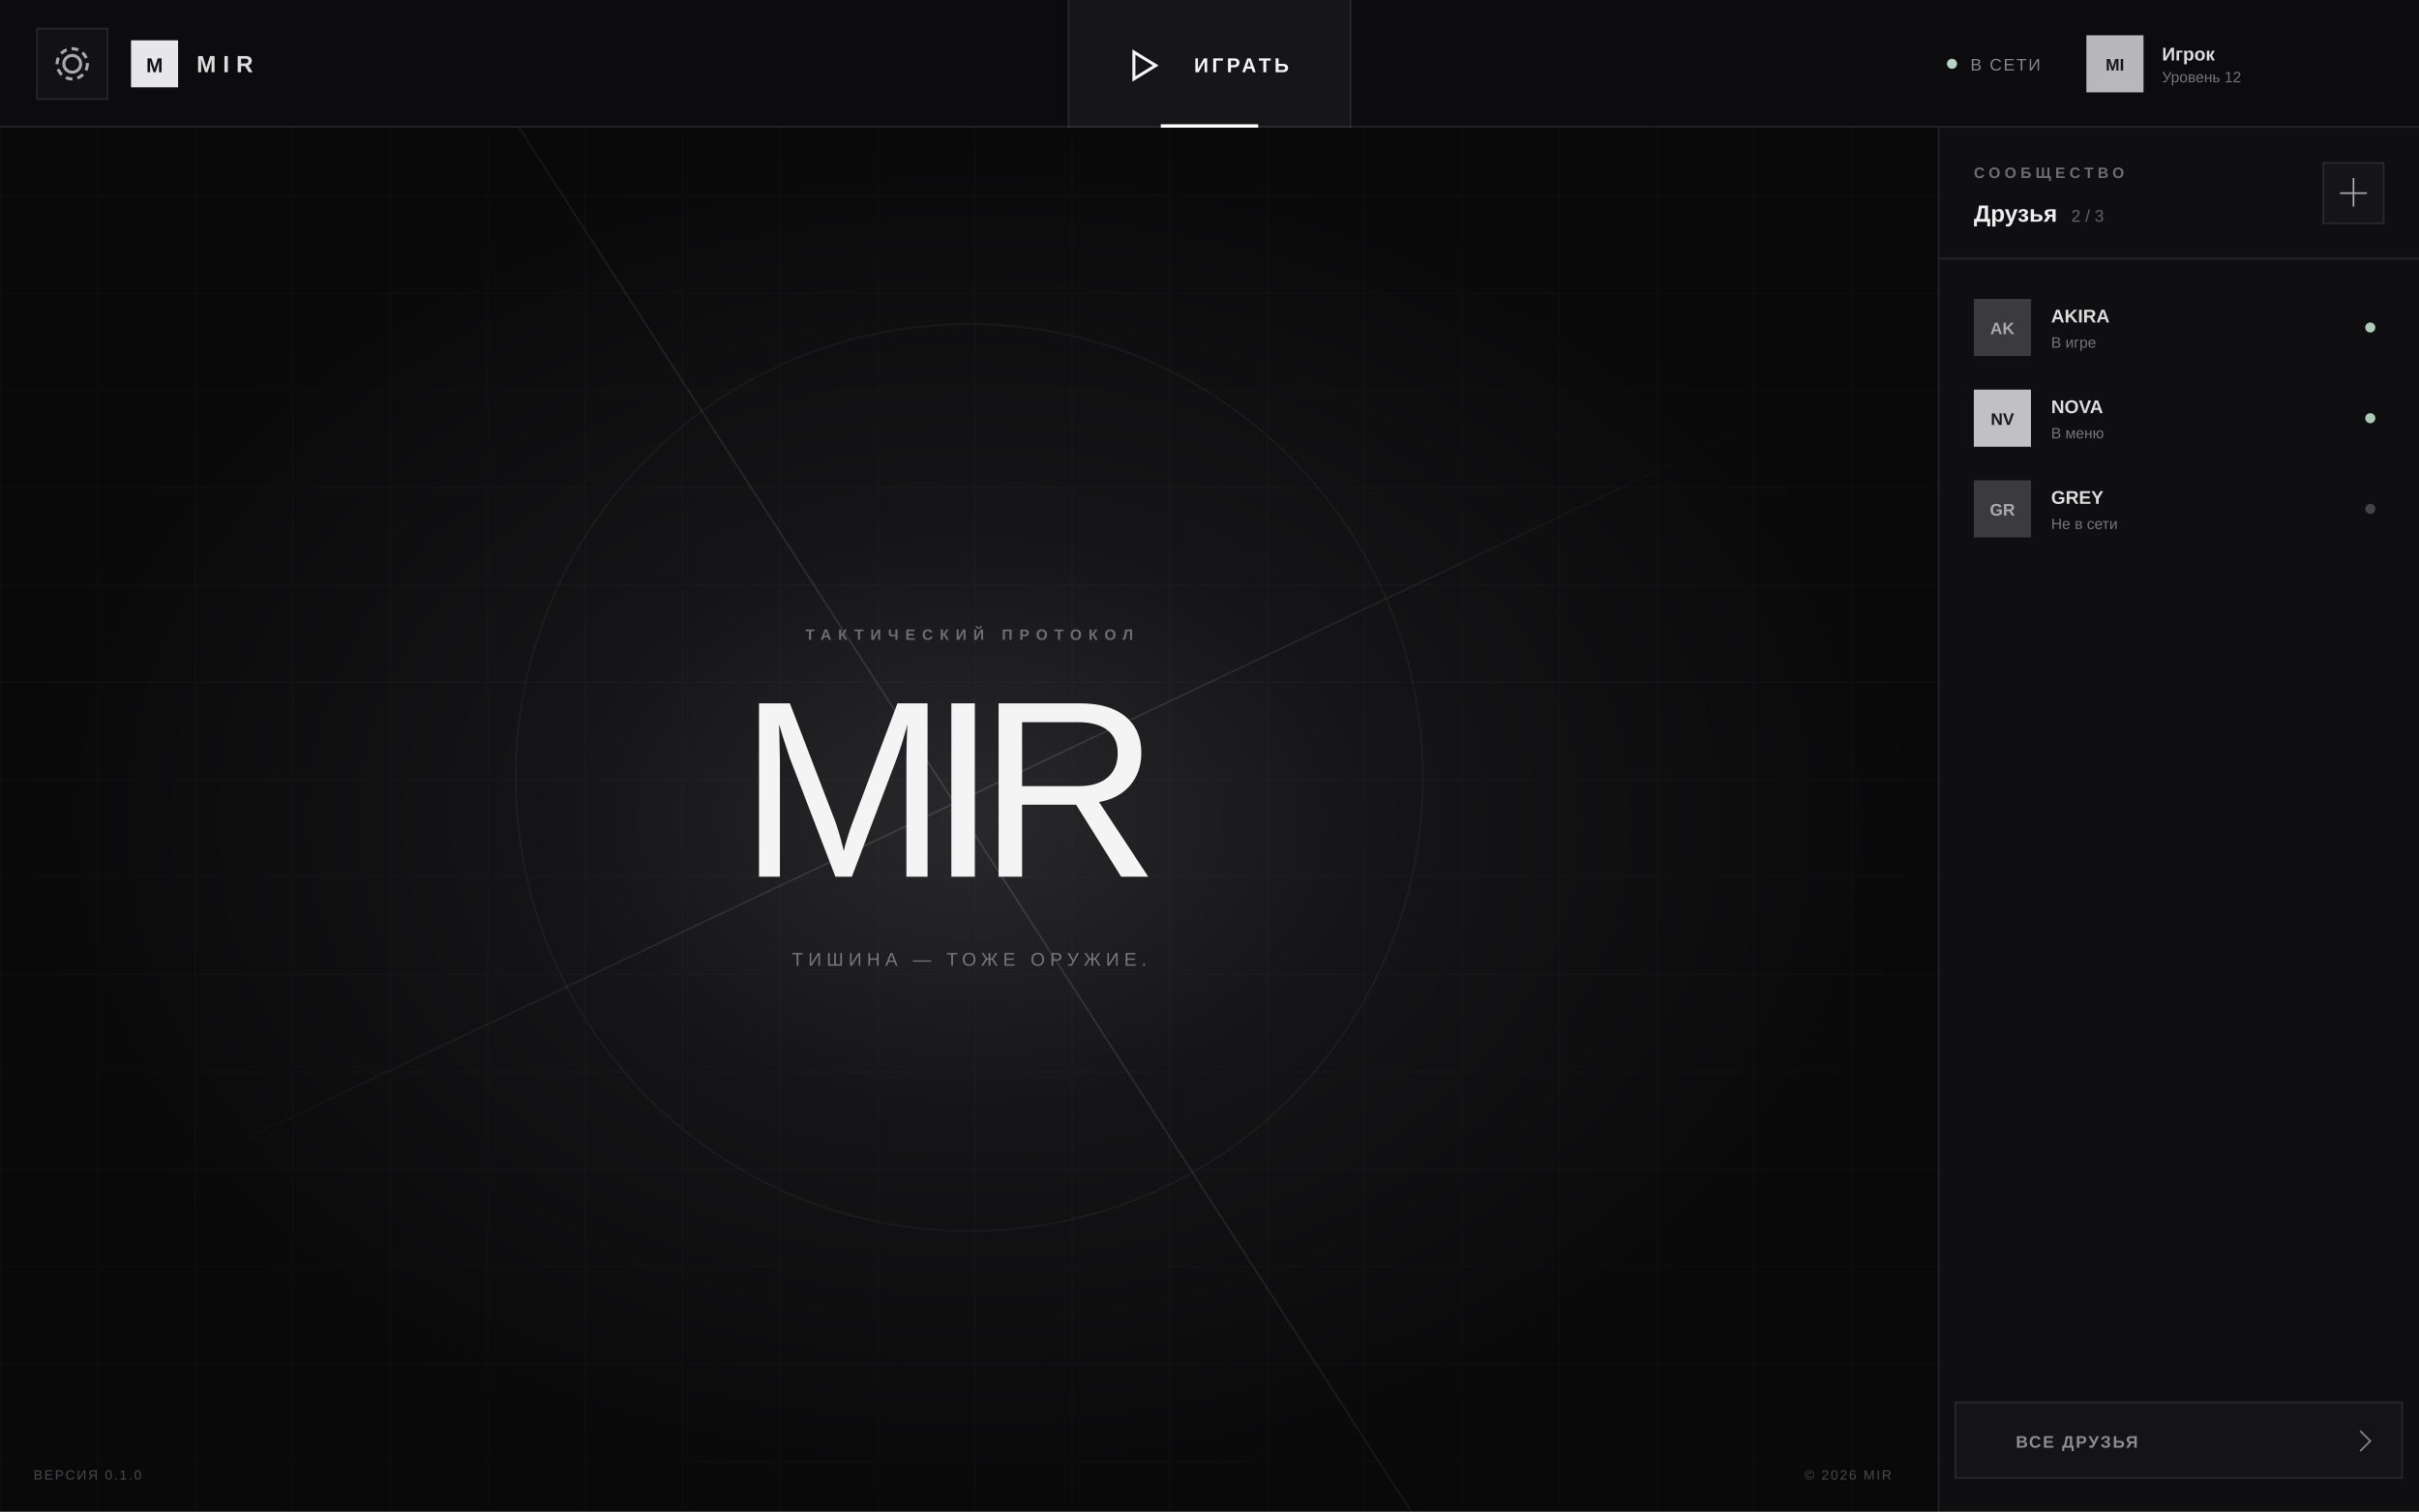
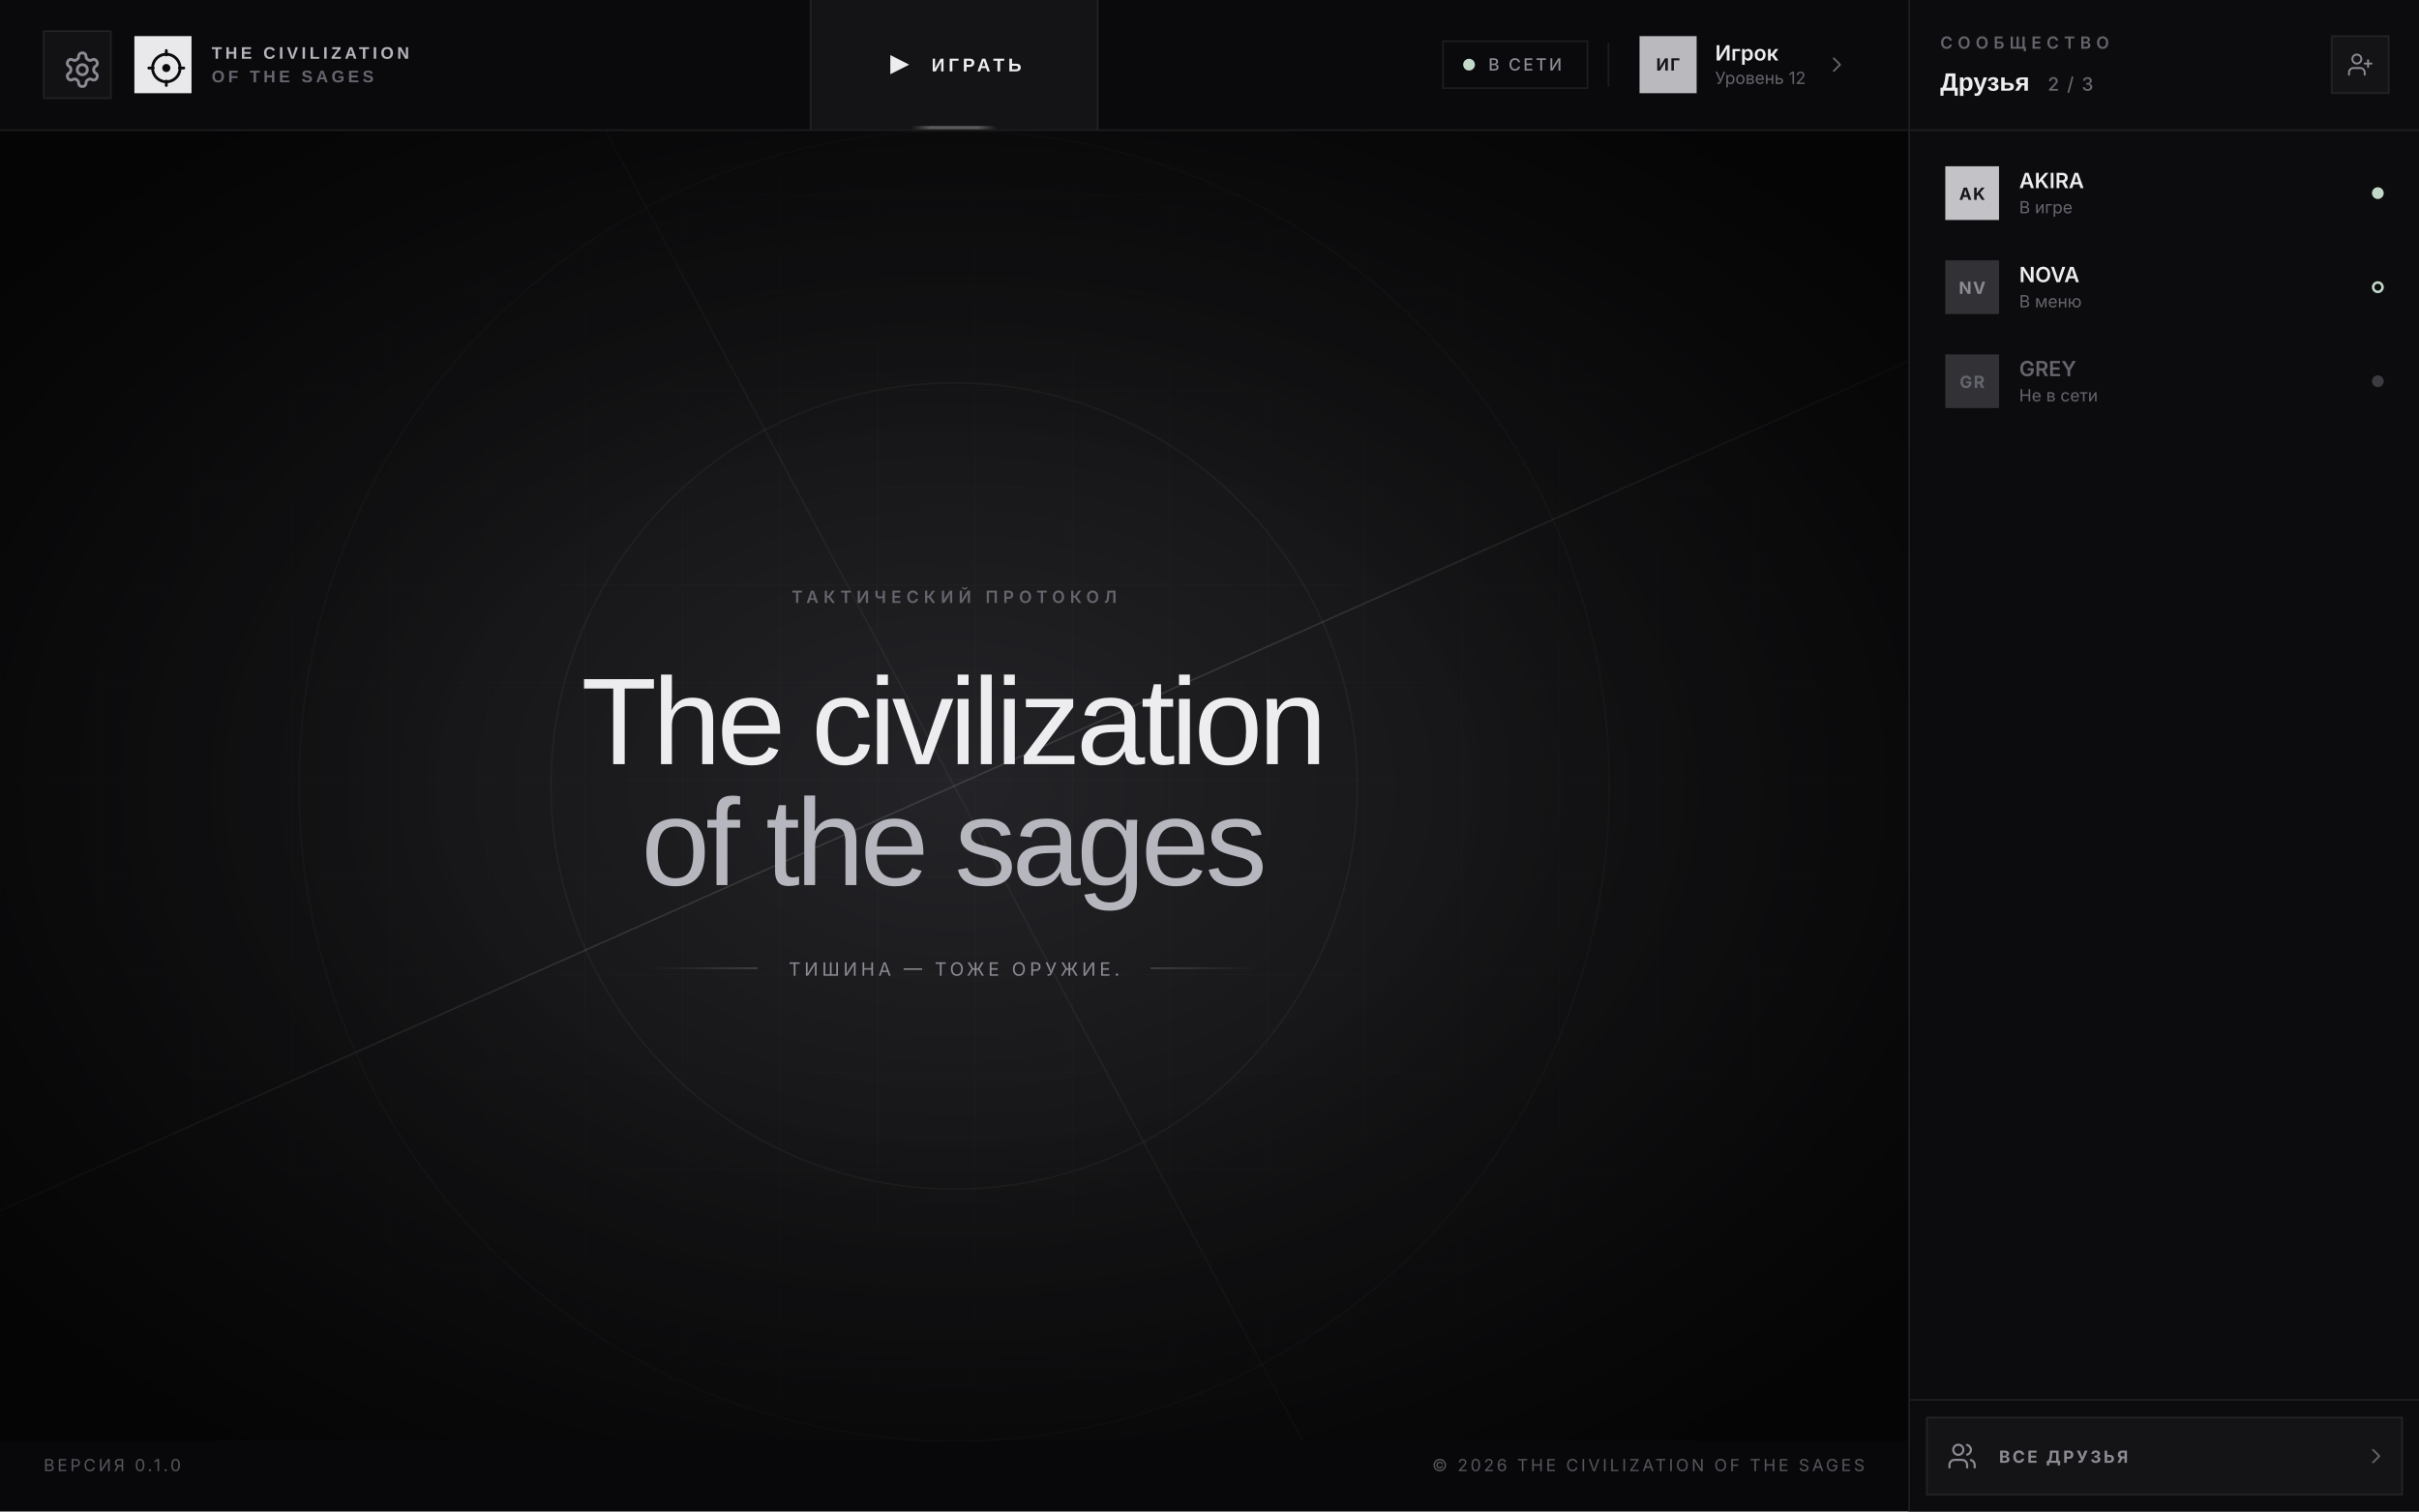
- <svg xmlns="http://www.w3.org/2000/svg" width="1440" height="900" viewBox="0 0 1440 900">
+ <svg xmlns="http://www.w3.org/2000/svg" width="1440" height="900" viewBox="0 0 1440 900" font-family="Inter, Arial, sans-serif">
  <defs>
-     <radialGradient id="bg">
-       <stop stop-color="#29292c" />
-       <stop offset=".42" stop-color="#151517" />
-       <stop offset="1" stop-color="#09090a" />
+     <radialGradient id="stageBg" cx="50%" cy="50%" r="68%">
+       <stop offset="0" stop-color="#242428" />
+       <stop offset=".44" stop-color="#151517" />
+       <stop offset="1" stop-color="#0a0a0b" />
    </radialGradient>
-     <linearGradient id="fade">
+     <radialGradient id="vignette" cx="50%" cy="50%" r="62%">
+       <stop offset=".42" stop-color="#000" stop-opacity="0" />
+       <stop offset="1" stop-color="#000" stop-opacity=".55" />
+     </radialGradient>
+     <radialGradient id="gridMask" cx="50%" cy="50%" r="68%">
+       <stop offset="0" stop-color="#fff" />
+       <stop offset="1" stop-color="#000" />
+     </radialGradient>
+     <linearGradient id="beam">
      <stop stop-color="#fff" stop-opacity="0" />
-       <stop offset=".5" stop-color="#fff" stop-opacity=".13" />
+       <stop offset=".38" stop-color="#fff" stop-opacity=".11" />
+       <stop offset=".62" stop-color="#fff" stop-opacity=".11" />
      <stop offset="1" stop-color="#fff" stop-opacity="0" />
    </linearGradient>
+     <linearGradient id="accentL">
+       <stop stop-color="#fff" stop-opacity="0" />
+       <stop offset="1" stop-color="#fff" stop-opacity=".18" />
+     </linearGradient>
+     <linearGradient id="accentR">
+       <stop stop-color="#fff" stop-opacity=".18" />
+       <stop offset="1" stop-color="#fff" stop-opacity="0" />
+     </linearGradient>
+     <linearGradient id="playAccent">
+       <stop stop-color="#ededf0" stop-opacity="0" />
+       <stop offset=".22" stop-color="#ededf0" />
+       <stop offset=".78" stop-color="#ededf0" />
+       <stop offset="1" stop-color="#ededf0" stop-opacity="0" />
+     </linearGradient>
    <pattern id="grid" width="58" height="58" patternUnits="userSpaceOnUse">
-       <path d="M58 0H0V58" fill="none" stroke="#fff" stroke-opacity=".025" />
+       <path d="M58 0H0V58" fill="none" stroke="#fff" stroke-opacity=".02" />
    </pattern>
+     <mask id="gridFade">
+       <rect y="78" width="1136" height="780" fill="url(#gridMask)" />
+     </mask>
+     <clipPath id="stageClip">
+       <rect y="78" width="1136" height="780" />
+     </clipPath>
+     <g id="icoSigil" fill="none" stroke="currentColor" stroke-width="1.7" stroke-linecap="round">
+       <circle cx="12" cy="12" r="8.2" />
+       <circle cx="12" cy="12" r="2.4" fill="currentColor" stroke="none" />
+       <path d="M12 1.6v2.6M12 19.8v2.6M1.6 12h2.6M19.8 12h2.6" />
+     </g>
+     <g id="icoGear" fill="none" stroke="currentColor" stroke-width="1.7" stroke-linejoin="round">
+       <path d="M12.2 2h-.4a2 2 0 0 0-2 2v.2a2 2 0 0 1-1 1.7l-.4.3a2 2 0 0 1-2 0l-.2-.1a2 2 0 0 0-2.7.7l-.2.4a2 2 0 0 0 .7 2.7l.2.1a2 2 0 0 1 1 1.7v.5a2 2 0 0 1-1 1.8l-.2.1a2 2 0 0 0-.7 2.7l.2.4a2 2 0 0 0 2.7.7l.2-.1a2 2 0 0 1 2 0l.4.3a2 2 0 0 1 1 1.7v.2a2 2 0 0 0 2 2h.4a2 2 0 0 0 2-2v-.2a2 2 0 0 1 1-1.7l.4-.3a2 2 0 0 1 2 0l.2.1a2 2 0 0 0 2.7-.7l.2-.4a2 2 0 0 0-.7-2.7l-.2-.1a2 2 0 0 1-1-1.8v-.5a2 2 0 0 1 1-1.7l.2-.1a2 2 0 0 0 .7-2.7l-.2-.4a2 2 0 0 0-2.7-.7l-.2.1a2 2 0 0 1-2 0l-.4-.3a2 2 0 0 1-1-1.7V4a2 2 0 0 0-2-2Z" />
+       <circle cx="12" cy="12" r="3" />
+     </g>
+     <g id="icoUserPlus" fill="none" stroke="currentColor" stroke-width="1.7" stroke-linecap="round" stroke-linejoin="round">
+       <path d="M16 21v-2a4 4 0 0 0-4-4H6a4 4 0 0 0-4 4v2" />
+       <circle cx="9" cy="7" r="4" />
+       <path d="M19 8v6M22 11h-6" />
+     </g>
+     <g id="icoUsers" fill="none" stroke="currentColor" stroke-width="1.7" stroke-linecap="round" stroke-linejoin="round">
+       <path d="M16 21v-2a4 4 0 0 0-4-4H6a4 4 0 0 0-4 4v2" />
+       <circle cx="9" cy="7" r="4" />
+       <path d="M22 21v-2a4 4 0 0 0-3-3.87" />
+       <path d="M16 3.13a4 4 0 0 1 0 7.75" />
+     </g>
+     <path id="icoChevron" d="m9 18 6-6-6-6" fill="none" stroke="currentColor" stroke-width="1.7" stroke-linecap="round" stroke-linejoin="round" />
  </defs>
-   <rect width="1440" height="900" fill="#09090a" />
-   <rect y="76" width="1154" height="824" fill="url(#bg)" />
-   <rect y="76" width="1154" height="824" fill="url(#grid)" />
-   <circle cx="577" cy="463" r="270" fill="none" stroke="#fff" stroke-opacity=".045" />
-   <path d="M100 700 1050 250M260 0l580 900" stroke="url(#fade)" />
-   <rect width="1440" height="76" fill="#0c0c0e" />
-   <path d="M0 75.5H1440" stroke="#fff" stroke-opacity=".1" />
-   <rect x="22" y="17" width="42" height="42" fill="#fff" fill-opacity=".025" stroke="#fff" stroke-opacity=".1" />
-   <g transform="translate(43 38)" fill="none" stroke="#aaaab0" stroke-width="1.8">
-     <circle r="5" />
-     <circle r="9" stroke-dasharray="4 3" />
+   <rect width="1440" height="900" fill="#08080a" />
+   <rect y="78" width="1136" height="780" fill="url(#stageBg)" />
+   <rect y="78" width="1136" height="780" fill="url(#grid)" mask="url(#gridFade)" />
+   <g clip-path="url(#stageClip)">
+     <circle cx="568" cy="468" r="240" fill="none" stroke="#fff" stroke-opacity=".04" />
+     <circle cx="568" cy="468" r="390" fill="none" stroke="#fff" stroke-opacity=".025" />
+     <rect x="-284" y="467.5" width="1704" height="1" fill="url(#beam)" transform="rotate(-24 568 468)" />
+     <rect x="-284" y="467.5" width="1704" height="1" fill="url(#beam)" opacity=".4" transform="rotate(62 568 468)" />
  </g>
-   <rect x="78" y="24" width="28" height="28" fill="#e7e7e9" />
-   <text x="92" y="43" font-family="Arial" font-size="12" font-weight="700" text-anchor="middle" fill="#111">M</text>
-   <text x="117" y="43" font-family="Arial" font-size="14" font-weight="700" letter-spacing="4" fill="#ddd">MIR</text>
-   <rect x="636" width="168" height="76" fill="#fff" fill-opacity=".045" />
-   <path d="M636 0v76M804 0v76" stroke="#fff" stroke-opacity=".09" />
-   <path d="m675 31 13 8-13 8Z" fill="none" stroke="#f5f5f6" stroke-width="1.8" />
-   <text x="739" y="43" font-family="Arial" font-size="12" font-weight="700" letter-spacing="2" text-anchor="middle" fill="#f5f5f6">ИГРАТЬ</text>
-   <rect x="691" y="74" width="58" height="2" fill="#fff" />
-   <circle cx="1162" cy="38" r="3" fill="#b8d3c1" />
-   <text x="1173" y="42" font-family="Arial" font-size="10" letter-spacing="1" fill="#85858d">В СЕТИ</text>
-   <rect x="1242" y="21" width="34" height="34" fill="#b8b8bc" />
-   <text x="1259" y="42" text-anchor="middle" font-family="Arial" font-size="10" font-weight="700" fill="#161618">MI</text>
-   <text x="1287" y="36" font-family="Arial" font-size="11" font-weight="700" fill="#ddd">Игрок</text>
-   <text x="1287" y="49" font-family="Arial" font-size="9" fill="#74747b">Уровень 12</text>
-   <text x="577" y="381" font-family="Arial" font-size="9" font-weight="700" letter-spacing="4" text-anchor="middle" fill="#6d6d74">ТАКТИЧЕСКИЙ ПРОТОКОЛ</text>
-   <text x="565" y="522" font-family="Arial" font-size="150" font-weight="500" letter-spacing="-12" text-anchor="middle" fill="#f4f4f5">MIR</text>
-   <text x="577" y="575" font-family="Arial" font-size="11" letter-spacing="3" text-anchor="middle" fill="#77777d">ТИШИНА — ТОЖЕ ОРУЖИЕ.</text>
-   <rect x="1154" y="76" width="286" height="824" fill="#101012" fill-opacity=".96" />
-   <path d="M1154 76v824M1154 154h286" stroke="#fff" stroke-opacity=".1" />
-   <text x="1175" y="106" font-family="Arial" font-size="9" font-weight="700" letter-spacing="2.5" fill="#6d6d74">СООБЩЕСТВО</text>
-   <text x="1175" y="132" font-family="Arial" font-size="14" font-weight="700" fill="#eee">Друзья</text>
-   <text x="1233" y="132" font-family="Arial" font-size="10" fill="#626269">2 / 3</text>
-   <rect x="1383" y="97" width="36" height="36" fill="#fff" fill-opacity=".025" stroke="#fff" stroke-opacity=".1" />
-   <path d="M1401 106v17m-8-8h16" stroke="#aaa" />
-   <g font-family="Arial">
-     <g transform="translate(1175 178)">
-       <rect width="34" height="34" fill="#3b3b3f" />
-       <text x="17" y="21" font-size="10" font-weight="700" text-anchor="middle" fill="#aaa">AK</text>
-       <text x="46" y="14" font-size="11" font-weight="700" fill="#ddd">AKIRA</text>
-       <text x="46" y="29" font-size="9" fill="#74747b">В игре</text>
-       <circle cx="236" cy="17" r="3" fill="#acccb7" />
+   <rect y="78" width="1136" height="780" fill="url(#vignette)" />
+   <g text-anchor="middle">
+     <text x="568" y="359" font-size="10" font-weight="600" letter-spacing="3" fill="#65656e">ТАКТИЧЕСКИЙ ПРОТОКОЛ</text>
+     <g font-family="Manrope, Arial, sans-serif" font-size="73.6" font-weight="500" letter-spacing="-2.58">
+       <text x="568" y="455" fill="#ededf0">The civilization</text>
+       <text x="568" y="527" fill="#b6b6be">of the sages</text>
    </g>
-     <g transform="translate(1175 232)">
-       <rect width="34" height="34" fill="#c1c1c4" />
-       <text x="17" y="21" font-size="10" font-weight="700" text-anchor="middle" fill="#171719">NV</text>
-       <text x="46" y="14" font-size="11" font-weight="700" fill="#ddd">NOVA</text>
-       <text x="46" y="29" font-size="9" fill="#74747b">В меню</text>
-       <circle cx="236" cy="17" r="3" fill="#acccb7" />
-     </g>
-     <g transform="translate(1175 286)">
-       <rect width="34" height="34" fill="#3b3b3f" />
-       <text x="17" y="21" font-size="10" font-weight="700" text-anchor="middle" fill="#aaa">GR</text>
-       <text x="46" y="14" font-size="11" font-weight="700" fill="#ddd">GREY</text>
-       <text x="46" y="29" font-size="9" fill="#74747b">Не в сети</text>
-       <circle cx="236" cy="17" r="3" fill="#434348" />
-     </g>
+     <text x="568" y="581" font-size="11" letter-spacing="2.2" fill="#8b8b94">ТИШИНА — ТОЖЕ ОРУЖИЕ.</text>
  </g>
-   <rect x="1164" y="835" width="266" height="45" fill="#fff" fill-opacity=".02" stroke="#fff" stroke-opacity=".1" />
-   <text x="1200" y="862" font-family="Arial" font-size="10" font-weight="700" letter-spacing="1" fill="#8c8c93">ВСЕ ДРУЗЬЯ</text>
-   <path d="m1405 852 6 6-6 6" fill="none" stroke="#888" />
-   <text x="20" y="881" font-family="Arial" font-size="8" letter-spacing="1" fill="#48484e">ВЕРСИЯ 0.1.0</text>
-   <text x="1126" y="881" font-family="Arial" font-size="8" letter-spacing="1" text-anchor="end" fill="#48484e">© 2026 MIR</text>
+   <rect x="387" y="576" width="64" height="1" fill="url(#accentL)" />
+   <rect x="685" y="576" width="64" height="1" fill="url(#accentR)" />
+   <text x="26" y="876" font-size="10" letter-spacing="1.6" fill="#55555d">ВЕРСИЯ 0.1.0</text>
+   <text x="1110" y="876" font-size="10" letter-spacing="1.6" text-anchor="end" fill="#55555d">© 2026 THE CIVILIZATION OF THE SAGES</text>
+   <rect width="1136" height="78" fill="#0a0a0c" />
+   <path d="M0 77.5h1136" stroke="#fff" stroke-opacity=".08" />
+   <rect x="26" y="18.5" width="40" height="40" fill="#fff" fill-opacity=".035" stroke="#fff" stroke-opacity=".08" />
+   <g transform="translate(37 29.5)" color="#8b8b94">
+     <use href="#icoGear" />
+   </g>
+   <rect x="80" y="21.5" width="34" height="34" fill="#e9e9ec" />
+   <g transform="translate(87 28.5)" color="#0b0b0d">
+     <use href="#icoSigil" />
+   </g>
+   <g font-family="Manrope, Arial, sans-serif" font-size="10" font-weight="700" letter-spacing="2">
+     <text x="126" y="35" fill="#b6b6be">THE CIVILIZATION</text>
+     <text x="126" y="49" fill="#65656e">OF THE SAGES</text>
+   </g>
+   <rect x="482.5" width="171" height="77" fill="#fff" fill-opacity=".042" />
+   <path d="M482.5 0v77M653.5 0v77" stroke="#fff" stroke-opacity=".08" />
+   <rect x="542.5" y="75" width="51" height="2" fill="url(#playAccent)" opacity=".32" />
+   <path d="m530 32.8 11.2 5.7-11.2 5.7Z" fill="#ededf0" />
+   <text x="554.5" y="42.5" font-family="Manrope, Arial, sans-serif" font-size="11" font-weight="700" letter-spacing="2.2" fill="#ededf0">ИГРАТЬ</text>
+   <rect x="859" y="24.5" width="86" height="28" fill="none" stroke="#fff" stroke-opacity=".08" />
+   <circle cx="874.5" cy="38.5" r="3.5" fill="#c2d9c9" />
+   <text x="886" y="42" font-size="10" font-weight="500" letter-spacing="1.4" fill="#8b8b94">В СЕТИ</text>
+   <rect x="957" y="25.5" width="1" height="26" fill="#fff" fill-opacity=".08" />
+   <rect x="976" y="21.5" width="34" height="34" fill="#b9b9be" />
+   <text x="993" y="42" font-size="10" font-weight="700" letter-spacing=".8" text-anchor="middle" fill="#16161a">ИГ</text>
+   <text x="1021" y="36" font-size="12.5" font-weight="600" fill="#ededf0">Игрок</text>
+   <text x="1021" y="50" font-size="10" fill="#65656e">Уровень 12</text>
+   <g transform="translate(1086 31)" color="#65656e">
+     <use href="#icoChevron" transform="scale(.625)" />
+   </g>
+   <rect x="1136" width="304" height="900" fill="#0c0c0e" />
+   <path d="M1136.5 0v900M1137 77.5h303" stroke="#fff" stroke-opacity=".08" />
+   <text x="1155" y="29" font-size="10" font-weight="600" letter-spacing="3" fill="#65656e">СООБЩЕСТВО</text>
+   <text x="1155" y="54" font-family="Manrope, Arial, sans-serif" font-size="15" font-weight="700" fill="#ededf0">Друзья</text>
+   <text x="1219" y="54" font-size="11" font-weight="500" letter-spacing=".88" fill="#65656e">2 / 3</text>
+   <rect x="1388" y="21.5" width="34" height="34" fill="#fff" fill-opacity=".035" stroke="#fff" stroke-opacity=".08" />
+   <g transform="translate(1397 30.5)" color="#8b8b94">
+     <use href="#icoUserPlus" transform="scale(.667)" />
+   </g>
+   <g font-size="12.5" font-weight="600">
+     <rect x="1158" y="99" width="32" height="32" fill="#c3c3c7" />
+     <text x="1174" y="119" font-size="10" font-weight="700" letter-spacing=".8" text-anchor="middle" fill="#16161a">AK</text>
+     <text x="1202" y="112" fill="#ededf0">AKIRA</text>
+     <text x="1202" y="127" font-size="10" font-weight="400" fill="#65656e">В игре</text>
+     <circle cx="1415.5" cy="115" r="3.5" fill="#c2d9c9" />
+     <rect x="1158" y="155" width="32" height="32" fill="#313136" />
+     <text x="1174" y="175" font-size="10" font-weight="700" letter-spacing=".8" text-anchor="middle" fill="#8b8b94">NV</text>
+     <text x="1202" y="168" fill="#ededf0">NOVA</text>
+     <text x="1202" y="183" font-size="10" font-weight="400" fill="#65656e">В меню</text>
+     <circle cx="1415.5" cy="171" r="2.8" fill="none" stroke="#c2d9c9" stroke-width="1.5" />
+     <rect x="1158" y="211" width="32" height="32" fill="#313136" />
+     <text x="1174" y="231" font-size="10" font-weight="700" letter-spacing=".8" text-anchor="middle" fill="#65656e">GR</text>
+     <text x="1202" y="224" fill="#65656e">GREY</text>
+     <text x="1202" y="239" font-size="10" font-weight="400" fill="#65656e">Не в сети</text>
+     <circle cx="1415.5" cy="227" r="3.5" fill="#3b3b41" />
+   </g>
+   <path d="M1137 833.5h303" stroke="#fff" stroke-opacity=".08" />
+   <rect x="1147" y="844" width="283" height="46" fill="#fff" fill-opacity=".035" stroke="#fff" stroke-opacity=".08" />
+   <g transform="translate(1159 858)" color="#8b8b94">
+     <use href="#icoUsers" transform="scale(.75)" />
+   </g>
+   <text x="1190" y="871" font-size="10" font-weight="700" letter-spacing="1.4" fill="#8b8b94">ВСЕ ДРУЗЬЯ</text>
+   <g transform="translate(1407 859.5)" color="#65656e">
+     <use href="#icoChevron" transform="scale(.625)" />
+   </g>
</svg>
